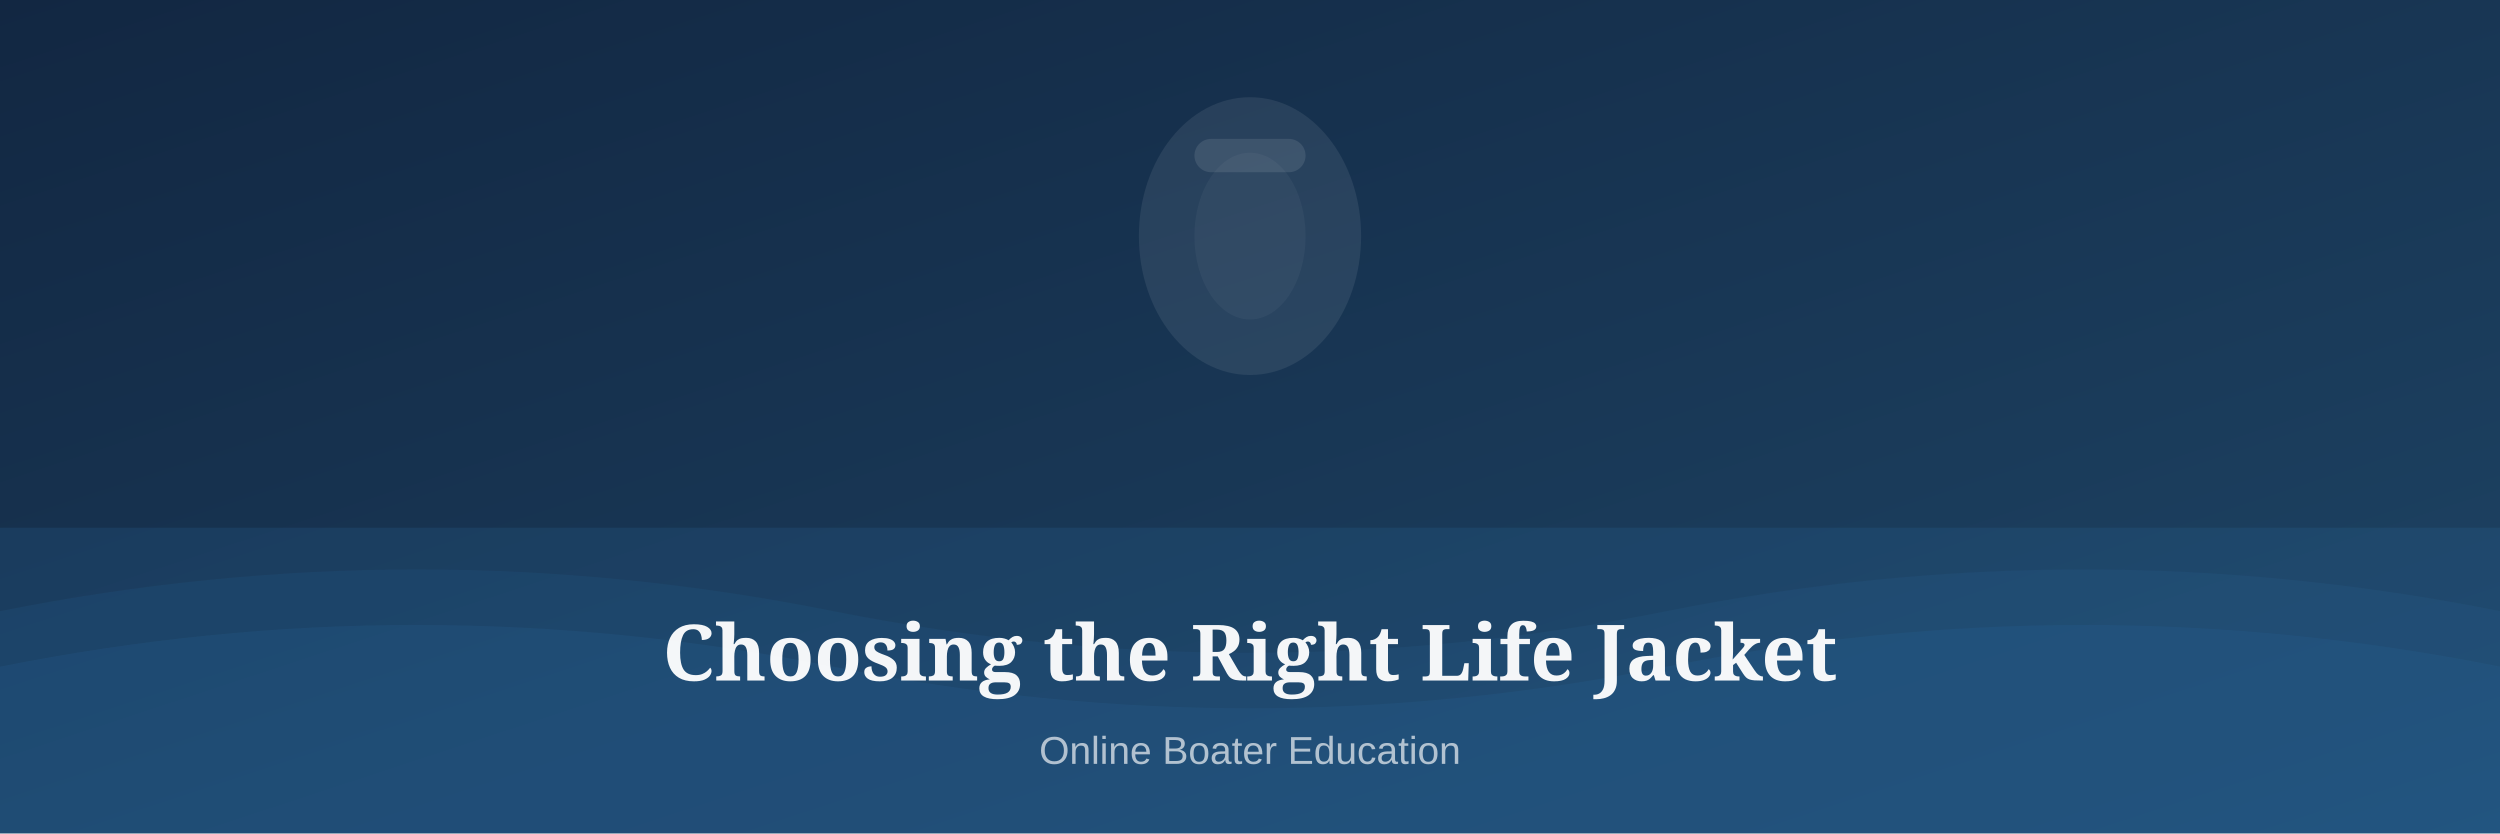
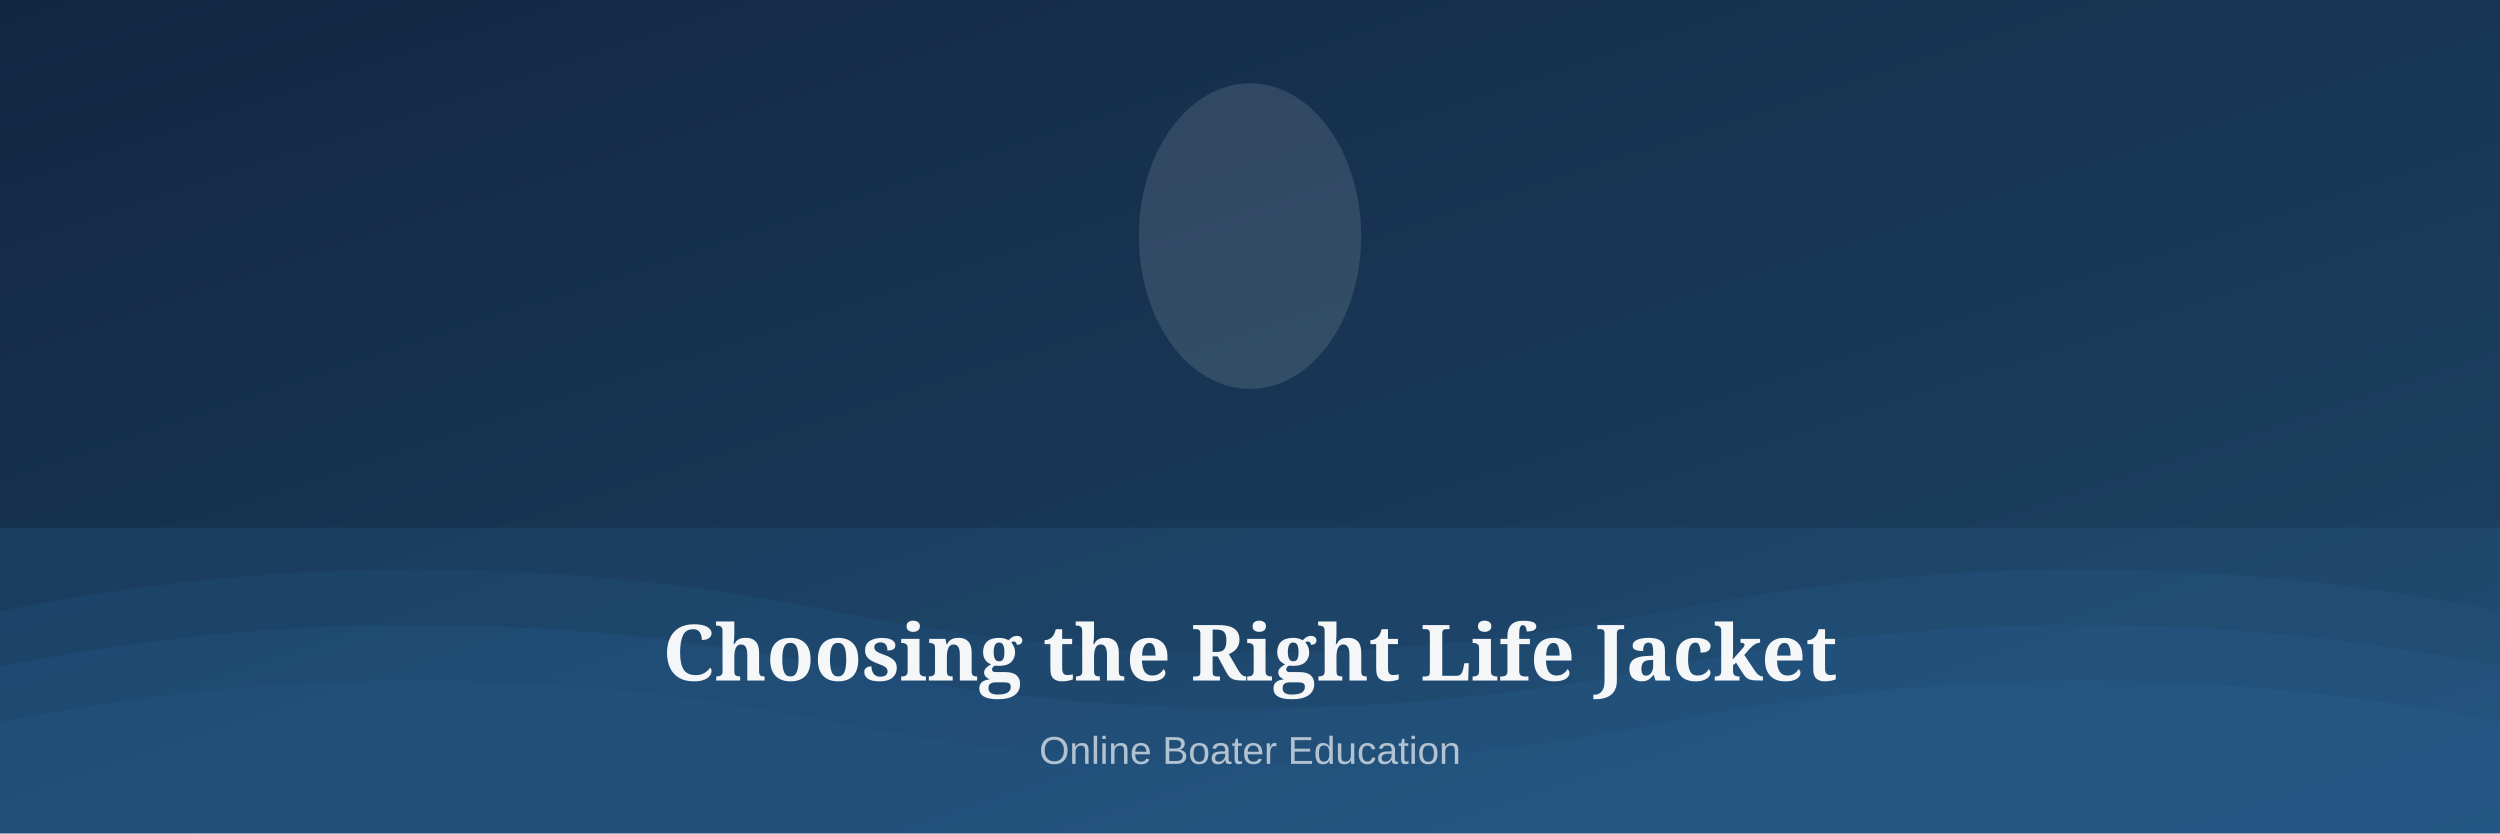
<svg xmlns="http://www.w3.org/2000/svg" viewBox="0 0 900 300" width="900" height="300">
  <defs>
    <linearGradient id="bg" x1="0%" y1="0%" x2="100%" y2="100%">
      <stop offset="0%" style="stop-color:#122742" />
      <stop offset="100%" style="stop-color:#1e4566" />
    </linearGradient>
  </defs>
  <rect width="900" height="300" fill="url(#bg)" />
  <path d="M0 220 Q150 190 300 220 T600 220 T900 220 V300 H0Z" fill="#2b6ea8" opacity="0.12" />
  <path d="M0 240 Q150 210 300 240 T600 240 T900 240 V300 H0Z" fill="#2b6ea8" opacity="0.15" />
-   <ellipse cx="450" cy="85" rx="40" ry="50" fill="white" opacity="0.08" />
-   <ellipse cx="450" cy="85" rx="20" ry="30" fill="white" opacity="0.04" />
-   <rect x="430" y="50" width="40" height="12" rx="6" fill="white" opacity="0.10" />
+   <path d="M0 260 Q150 230 300 260 T600 260 T900 260 V300 H0Z" fill="#2b6ea8" opacity="0.10" />
+   <g transform="translate(410, 30)" opacity="0.12">
+     <ellipse cx="40" cy="55" rx="40" ry="55" fill="white" />
+     <ellipse cx="40" cy="55" rx="20" ry="30" fill="none" stroke="white" stroke-width="2" opacity="0.5" />
+     <rect x="20" y="15" width="40" height="14" rx="7" fill="white" opacity="0.8" />
+   </g>
  <rect y="190" width="900" height="110" fill="#2b6ea8" opacity="0.18" />
  <text x="450" y="245" font-family="Georgia,serif" font-size="28" font-weight="bold" fill="white" opacity="0.95" text-anchor="middle">Choosing the Right Life Jacket</text>
  <text x="450" y="275" font-family="Arial,sans-serif" font-size="14" fill="white" opacity="0.65" text-anchor="middle">Online Boater Education</text>
</svg>
